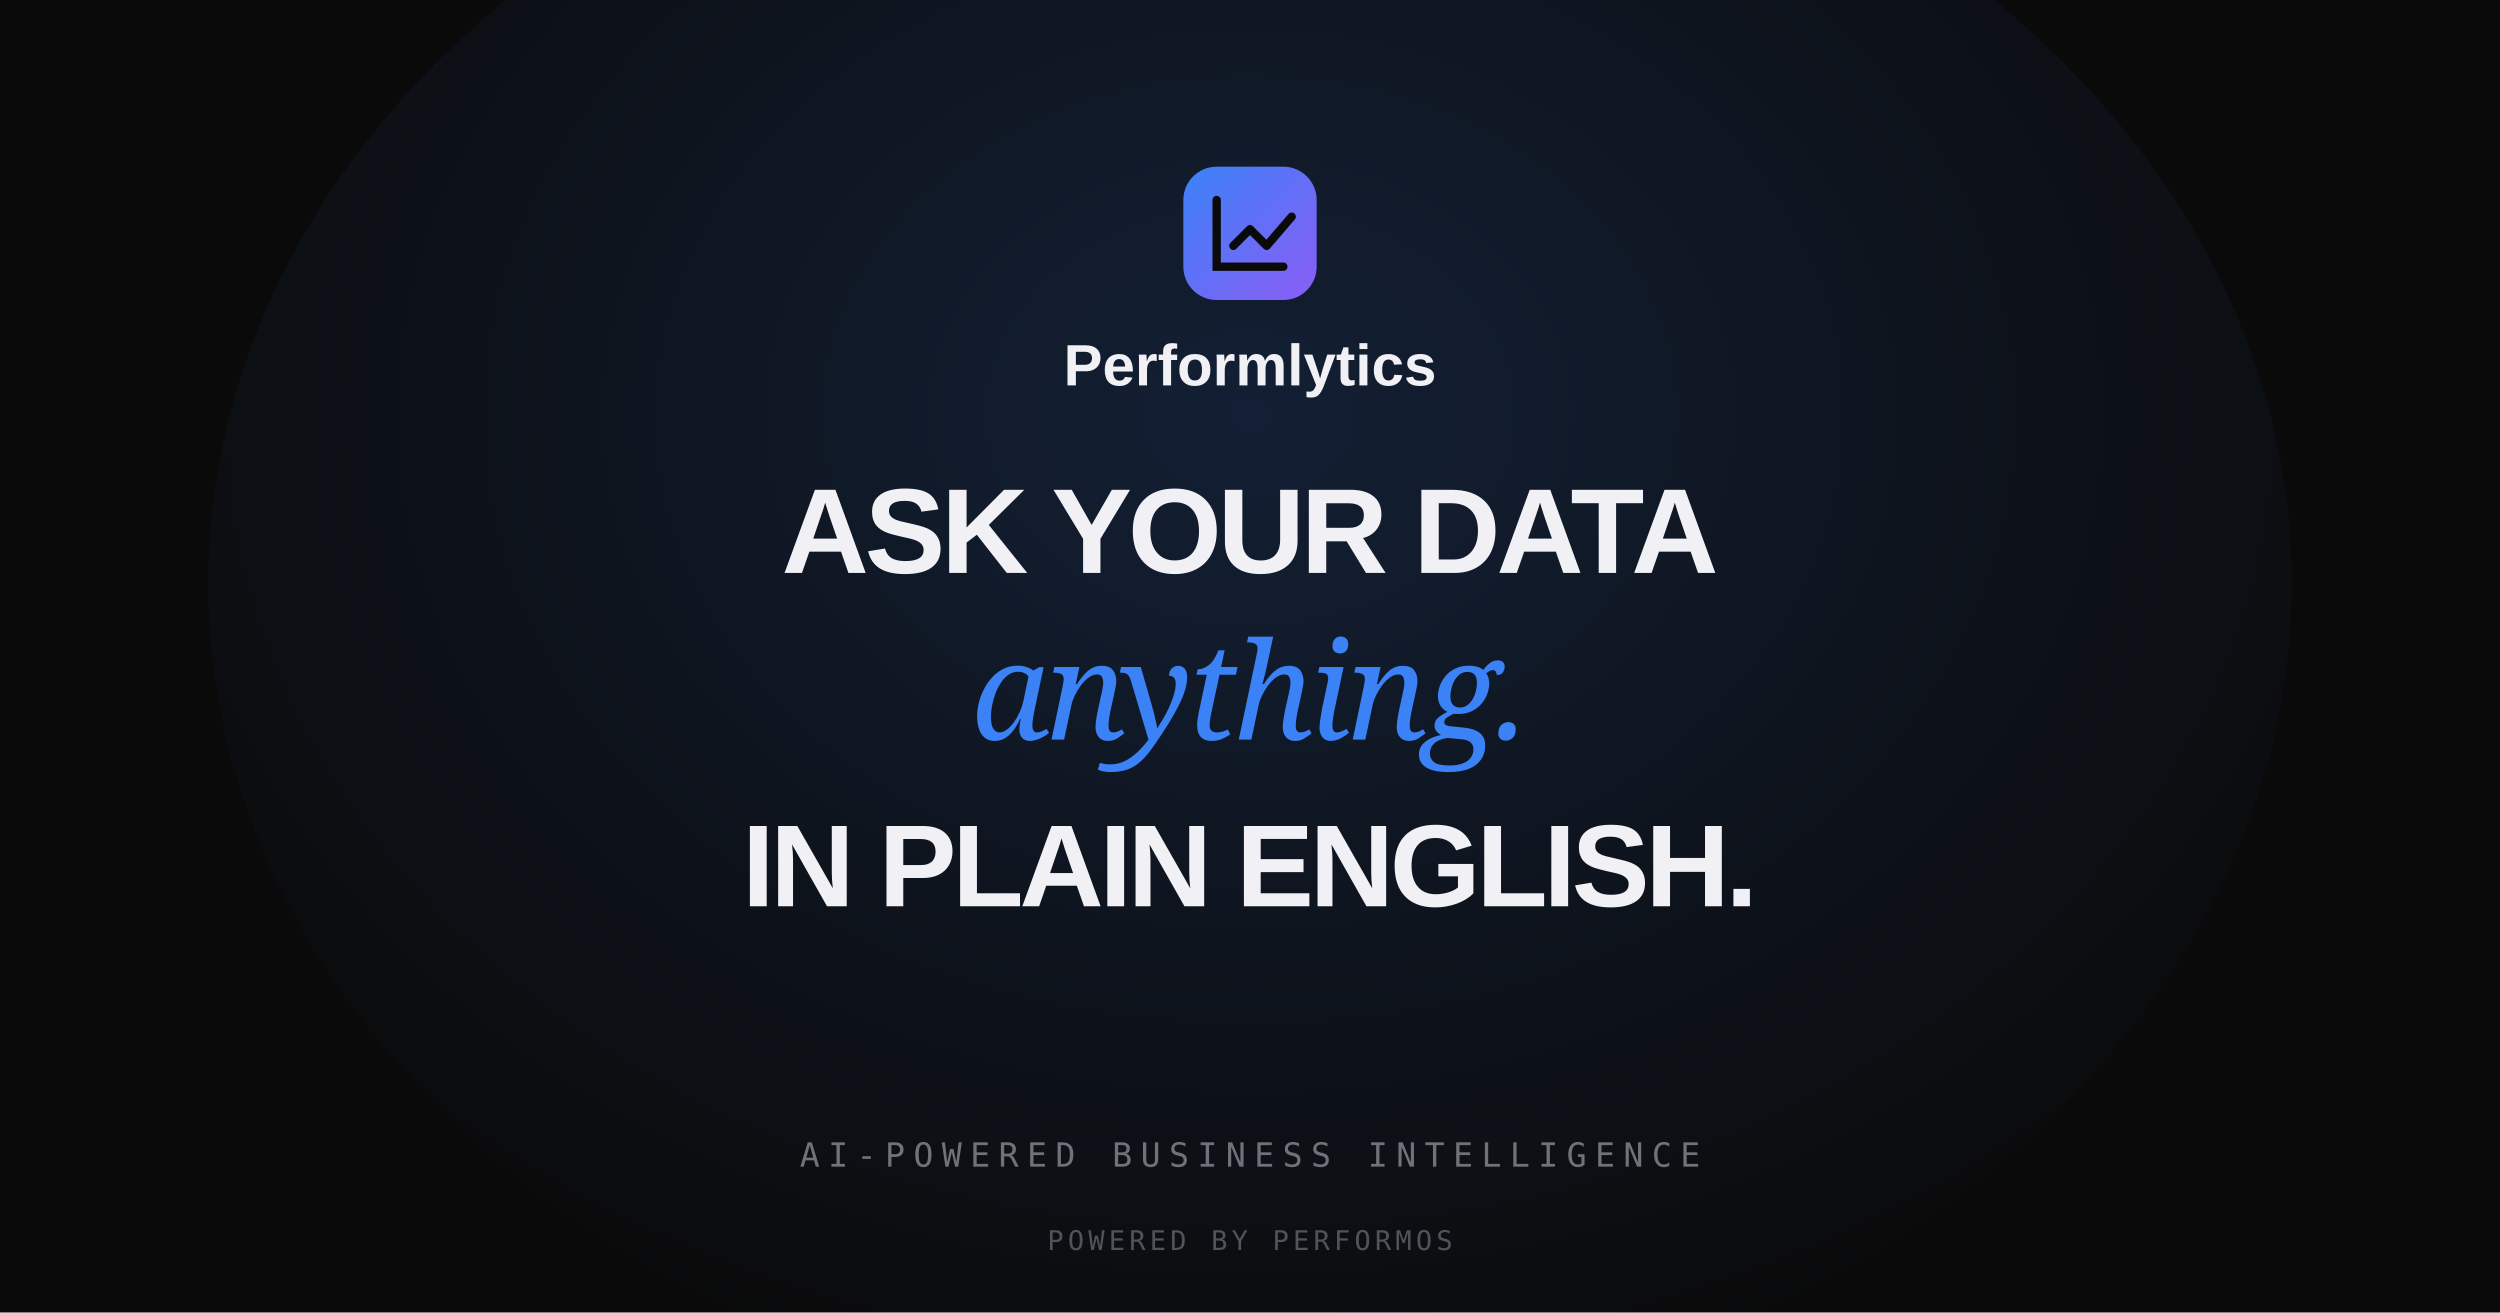
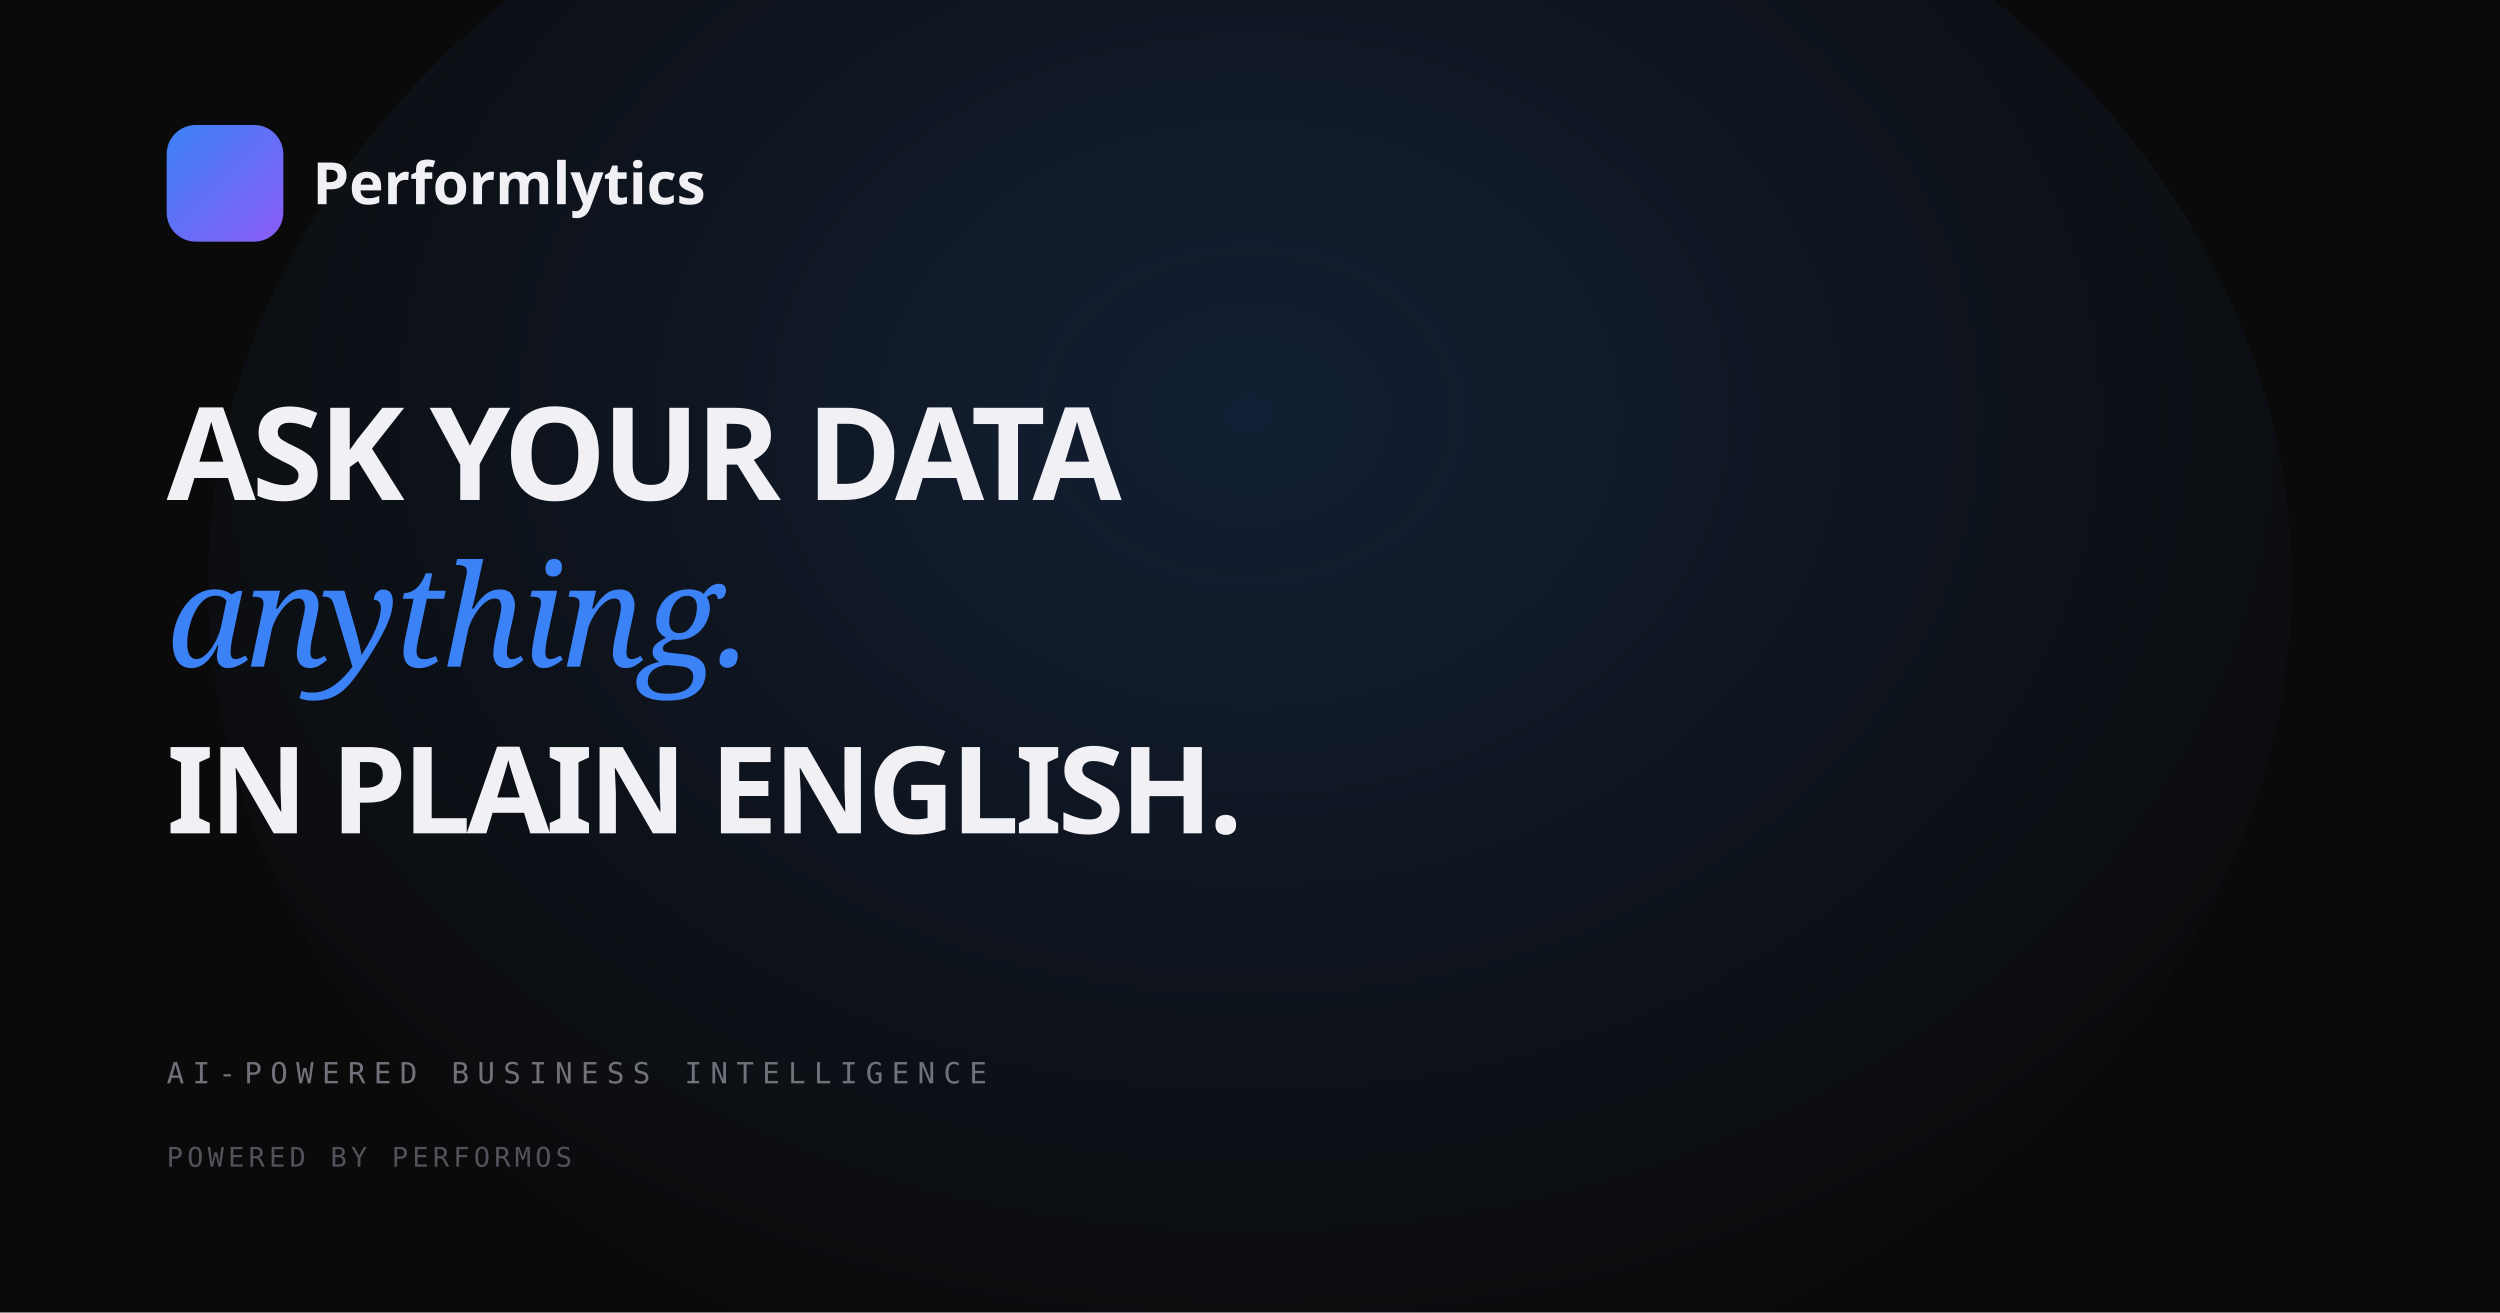
<svg xmlns="http://www.w3.org/2000/svg" viewBox="0 0 1200 630" width="1200" height="630">
  <defs>
    <radialGradient id="g1" cx="50%" cy="40%" r="60%">
      <stop offset="0%" stop-color="#3B82F6" stop-opacity="0.18" />
      <stop offset="100%" stop-color="#3B82F6" stop-opacity="0" />
    </radialGradient>
    <linearGradient id="ibg" x1="0" y1="0" x2="1" y2="1">
      <stop offset="0%" stop-color="#3B82F6" />
      <stop offset="100%" stop-color="#8B5CF6" />
    </linearGradient>
  </defs>
  <rect width="1200" height="630" fill="#0A0A0A" />
  <ellipse cx="600" cy="280" rx="500" ry="400" fill="url(#g1)" />
-   <g transform="translate(600, 80)" text-anchor="middle">
-     <rect x="-32" y="0" width="64" height="64" rx="16" fill="url(#ibg)" />
-     <path d="M-16 16v32h32" stroke="#0A0A0A" stroke-width="4" stroke-linecap="round" fill="none" />
-     <path d="M-8 38l8-8 8 8 12-14" stroke="#0A0A0A" stroke-width="4" stroke-linecap="round" stroke-linejoin="round" fill="none" />
-     <text x="0" y="105" font-family="Archivo, 'Helvetica Neue', Arial, sans-serif" font-weight="800" font-size="28" fill="#F0F0F5" text-anchor="middle">Performlytics</text>
-   </g>
-   <text x="600" y="275" font-family="Archivo, 'Helvetica Neue', Arial, sans-serif" font-weight="900" font-size="58" fill="#F0F0F5" text-anchor="middle" letter-spacing="-2">ASK YOUR DATA</text>
-   <text x="600" y="355" font-family="'Instrument Serif', Georgia, serif" font-style="italic" font-size="65" fill="#3B82F6" text-anchor="middle" letter-spacing="-2">anything.</text>
-   <text x="600" y="435" font-family="Archivo, 'Helvetica Neue', Arial, sans-serif" font-weight="900" font-size="56" fill="#F0F0F5" text-anchor="middle" letter-spacing="-2">IN PLAIN ENGLISH.</text>
-   <text x="600" y="560" font-family="'JetBrains Mono', monospace" font-size="16" font-weight="500" fill="#71717A" text-anchor="middle" letter-spacing="4">AI-POWERED BUSINESS INTELLIGENCE</text>
-   <text x="600" y="600" font-family="'JetBrains Mono', monospace" font-size="13" fill="#52525B" text-anchor="middle" letter-spacing="2">POWERED BY PERFORMOS</text>
+   <rect x="80" y="60" width="56" height="56" rx="14" fill="url(#ibg)" />
+   <text x="150" y="98" font-family="Archivo, sans-serif" font-weight="800" font-size="28" fill="#F0F0F5">Performlytics</text>
+   <text x="80" y="240" font-family="Archivo, sans-serif" font-weight="900" font-size="62" fill="#F0F0F5" letter-spacing="-2">ASK YOUR DATA</text>
+   <text x="80" y="320" font-family="Georgia, serif" font-style="italic" font-size="68" fill="#3B82F6" letter-spacing="-2">anything.</text>
+   <text x="80" y="400" font-family="Archivo, sans-serif" font-weight="900" font-size="58" fill="#F0F0F5" letter-spacing="-2">IN PLAIN ENGLISH.</text>
+   <text x="80" y="520" font-family="monospace" font-size="14" fill="#71717A" letter-spacing="4">AI-POWERED BUSINESS INTELLIGENCE</text>
+   <text x="80" y="560" font-family="monospace" font-size="13" fill="#52525B" letter-spacing="2">POWERED BY PERFORMOS</text>
</svg>
